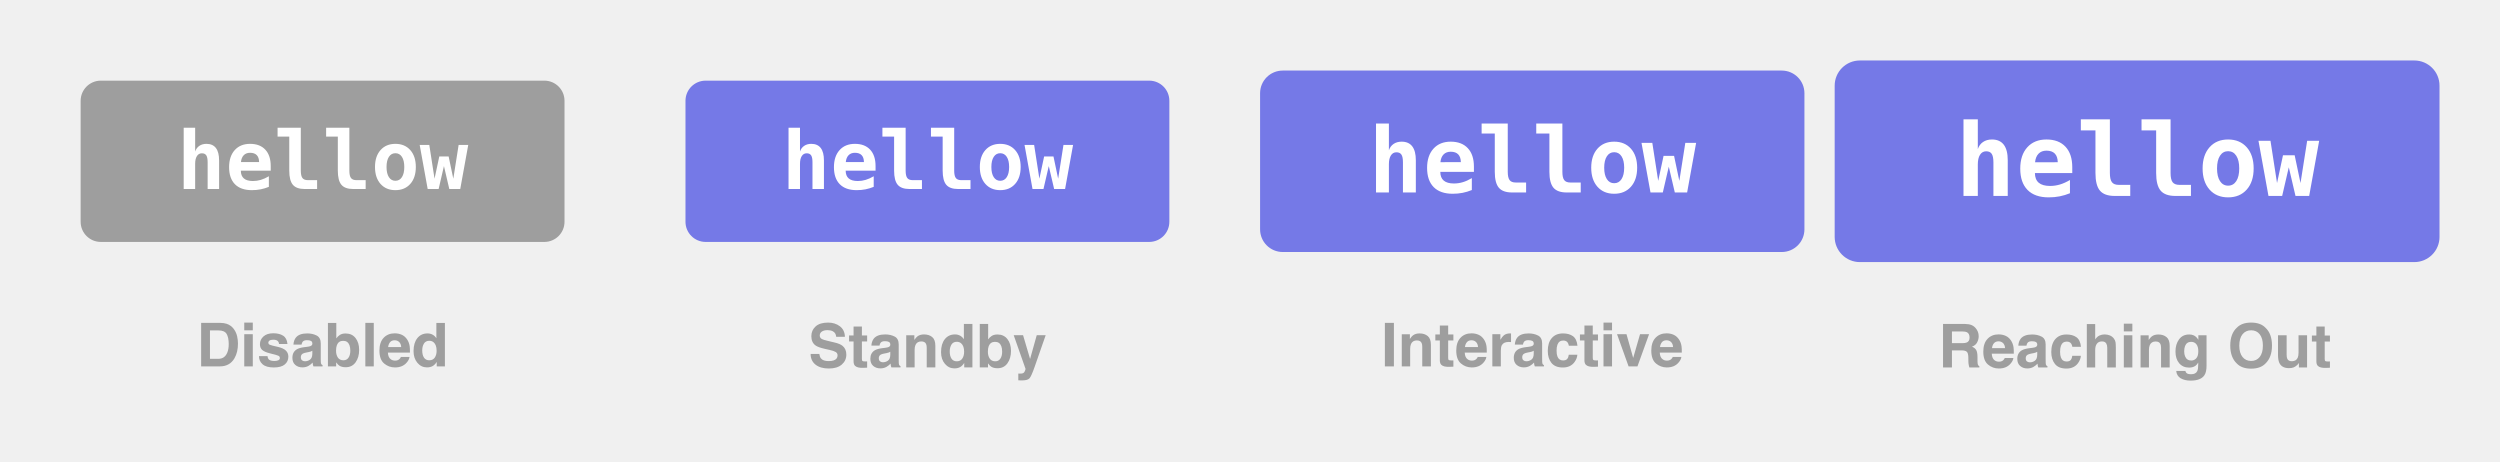
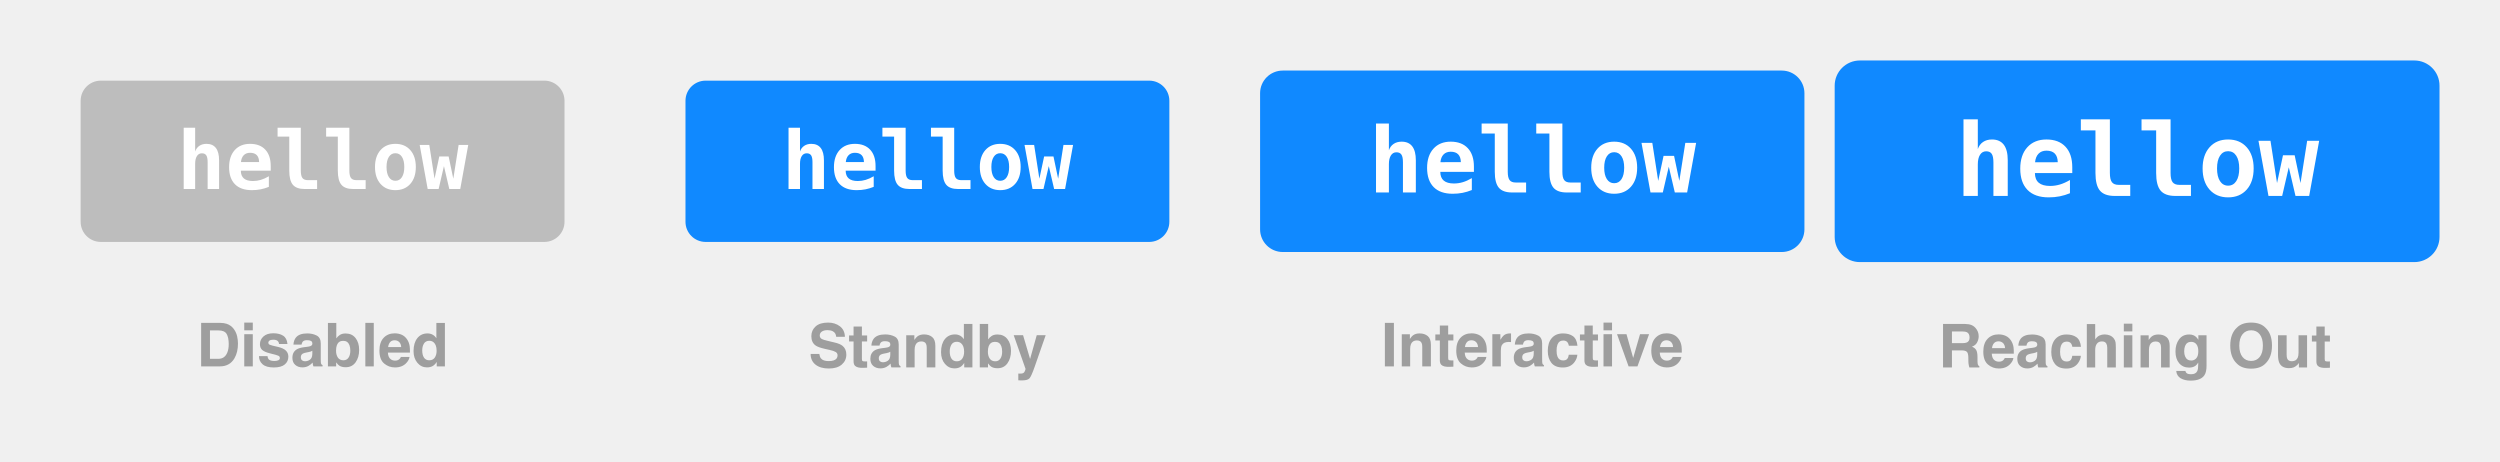
<svg xmlns="http://www.w3.org/2000/svg" width="992px" height="183px" viewBox="0 0 992 183" version="1.1">
  <g id="buttons-example" stroke="none" stroke-width="1" fill="none" fill-rule="evenodd">
    <g id="Group-Copy-2" transform="translate(32, 32)">
-       <rect id="Rectangle" fill="#9E9E9E" x="0" y="0" width="192" height="64" rx="8" />
+       <rect id="Rectangle" fill="#BDBDBD" x="0" y="0" width="192" height="64" rx="8" />
      <path d="M45.438,43 L45.438,32.984 C45.438,31.682 45.672,30.664 46.141,29.93 C46.609,29.195 47.26,28.828 48.094,28.828 C48.906,28.828 49.492,29.099 49.852,29.641 C50.211,30.182 50.391,31.083 50.391,32.344 L50.391,32.344 L50.391,43 L54.938,43 L54.938,31.641 C54.938,29.464 54.516,27.826 53.672,26.727 C52.828,25.628 51.578,25.078 49.922,25.078 C48.818,25.078 47.875,25.344 47.094,25.875 C46.312,26.406 45.76,27.156 45.438,28.125 L45.438,28.125 L45.438,18.688 L40.891,18.688 L40.891,43 L45.438,43 Z M67.938,43.453 C69.167,43.453 70.333,43.344 71.438,43.125 C72.542,42.906 73.625,42.578 74.688,42.141 L74.688,42.141 L74.688,37.938 C73.573,38.594 72.505,39.073 71.484,39.375 C70.464,39.677 69.427,39.828 68.375,39.828 C66.781,39.828 65.583,39.49 64.781,38.812 C63.979,38.135 63.573,37.109 63.562,35.734 L63.562,35.734 L75.422,35.734 L75.422,33.875 C75.422,31.083 74.706,28.919 73.273,27.383 C71.841,25.846 69.828,25.078 67.234,25.078 C64.661,25.078 62.63,25.906 61.141,27.562 C59.651,29.219 58.906,31.474 58.906,34.328 C58.906,37.276 59.68,39.534 61.227,41.102 C62.773,42.669 65.01,43.453 67.938,43.453 Z M63.609,32.312 C63.724,31.135 64.094,30.227 64.719,29.586 C65.344,28.945 66.182,28.625 67.234,28.625 C68.401,28.625 69.284,28.935 69.883,29.555 C70.482,30.174 70.792,31.089 70.812,32.297 L70.812,32.297 L63.609,32.312 Z M93.828,43 L93.828,39.484 L90.172,39.484 C89.151,39.484 88.427,39.198 88,38.625 C87.573,38.052 87.359,37.078 87.359,35.703 L87.359,35.703 L87.359,18.688 L78.141,18.688 L78.141,22.203 L82.781,22.203 L82.781,35.703 C82.781,38.318 83.255,40.188 84.203,41.312 C85.151,42.438 86.714,43 88.891,43 L88.891,43 L93.828,43 Z M113.094,43 L113.094,39.484 L109.438,39.484 C108.417,39.484 107.693,39.198 107.266,38.625 C106.839,38.052 106.625,37.078 106.625,35.703 L106.625,35.703 L106.625,18.688 L97.406,18.688 L97.406,22.203 L102.047,22.203 L102.047,35.703 C102.047,38.318 102.521,40.188 103.469,41.312 C104.417,42.438 105.979,43 108.156,43 L108.156,43 L113.094,43 Z M124.891,43.453 C127.37,43.453 129.341,42.628 130.805,40.977 C132.268,39.326 133,37.089 133,34.266 C133,31.443 132.268,29.206 130.805,27.555 C129.341,25.904 127.37,25.078 124.891,25.078 C122.422,25.078 120.456,25.904 118.992,27.555 C117.529,29.206 116.797,31.443 116.797,34.266 C116.797,37.089 117.529,39.326 118.992,40.977 C120.456,42.628 122.422,43.453 124.891,43.453 Z M124.891,39.734 C123.797,39.734 122.938,39.253 122.312,38.289 C121.688,37.326 121.375,35.984 121.375,34.266 C121.375,32.547 121.688,31.206 122.312,30.242 C122.938,29.279 123.797,28.797 124.891,28.797 C125.995,28.797 126.859,29.279 127.484,30.242 C128.109,31.206 128.422,32.547 128.422,34.266 C128.422,35.984 128.109,37.326 127.484,38.289 C126.859,39.253 125.995,39.734 124.891,39.734 Z M142.047,43 L144.156,33.906 L146.281,43 L150.625,43 L153.797,25.5 L149.984,25.5 L147.875,38.906 L146.016,30.078 L142.312,30.078 L140.422,38.906 L138.344,25.5 L134.531,25.5 L137.703,43 L142.047,43 Z" id="hellow" fill="#FFFFFF" fill-rule="nonzero" />
    </g>
    <g id="Group-Copy-3" transform="translate(272, 32)">
-       <rect id="Rectangle" fill="#7579E7" x="0" y="0" width="192" height="64" rx="8" />
+       <rect id="Rectangle" fill="#1089FF" x="0" y="0" width="192" height="64" rx="8" />
      <path d="M45.438,43 L45.438,32.984 C45.438,31.682 45.672,30.664 46.141,29.93 C46.609,29.195 47.26,28.828 48.094,28.828 C48.906,28.828 49.492,29.099 49.852,29.641 C50.211,30.182 50.391,31.083 50.391,32.344 L50.391,32.344 L50.391,43 L54.938,43 L54.938,31.641 C54.938,29.464 54.516,27.826 53.672,26.727 C52.828,25.628 51.578,25.078 49.922,25.078 C48.818,25.078 47.875,25.344 47.094,25.875 C46.312,26.406 45.76,27.156 45.438,28.125 L45.438,28.125 L45.438,18.688 L40.891,18.688 L40.891,43 L45.438,43 Z M67.938,43.453 C69.167,43.453 70.333,43.344 71.438,43.125 C72.542,42.906 73.625,42.578 74.688,42.141 L74.688,42.141 L74.688,37.938 C73.573,38.594 72.505,39.073 71.484,39.375 C70.464,39.677 69.427,39.828 68.375,39.828 C66.781,39.828 65.583,39.49 64.781,38.812 C63.979,38.135 63.573,37.109 63.562,35.734 L63.562,35.734 L75.422,35.734 L75.422,33.875 C75.422,31.083 74.706,28.919 73.273,27.383 C71.841,25.846 69.828,25.078 67.234,25.078 C64.661,25.078 62.63,25.906 61.141,27.562 C59.651,29.219 58.906,31.474 58.906,34.328 C58.906,37.276 59.68,39.534 61.227,41.102 C62.773,42.669 65.01,43.453 67.938,43.453 Z M63.609,32.312 C63.724,31.135 64.094,30.227 64.719,29.586 C65.344,28.945 66.182,28.625 67.234,28.625 C68.401,28.625 69.284,28.935 69.883,29.555 C70.482,30.174 70.792,31.089 70.812,32.297 L70.812,32.297 L63.609,32.312 Z M93.828,43 L93.828,39.484 L90.172,39.484 C89.151,39.484 88.427,39.198 88,38.625 C87.573,38.052 87.359,37.078 87.359,35.703 L87.359,35.703 L87.359,18.688 L78.141,18.688 L78.141,22.203 L82.781,22.203 L82.781,35.703 C82.781,38.318 83.255,40.188 84.203,41.312 C85.151,42.438 86.714,43 88.891,43 L88.891,43 L93.828,43 Z M113.094,43 L113.094,39.484 L109.438,39.484 C108.417,39.484 107.693,39.198 107.266,38.625 C106.839,38.052 106.625,37.078 106.625,35.703 L106.625,35.703 L106.625,18.688 L97.406,18.688 L97.406,22.203 L102.047,22.203 L102.047,35.703 C102.047,38.318 102.521,40.188 103.469,41.312 C104.417,42.438 105.979,43 108.156,43 L108.156,43 L113.094,43 Z M124.891,43.453 C127.37,43.453 129.341,42.628 130.805,40.977 C132.268,39.326 133,37.089 133,34.266 C133,31.443 132.268,29.206 130.805,27.555 C129.341,25.904 127.37,25.078 124.891,25.078 C122.422,25.078 120.456,25.904 118.992,27.555 C117.529,29.206 116.797,31.443 116.797,34.266 C116.797,37.089 117.529,39.326 118.992,40.977 C120.456,42.628 122.422,43.453 124.891,43.453 Z M124.891,39.734 C123.797,39.734 122.938,39.253 122.312,38.289 C121.688,37.326 121.375,35.984 121.375,34.266 C121.375,32.547 121.688,31.206 122.312,30.242 C122.938,29.279 123.797,28.797 124.891,28.797 C125.995,28.797 126.859,29.279 127.484,30.242 C128.109,31.206 128.422,32.547 128.422,34.266 C128.422,35.984 128.109,37.326 127.484,38.289 C126.859,39.253 125.995,39.734 124.891,39.734 Z M142.047,43 L144.156,33.906 L146.281,43 L150.625,43 L153.797,25.5 L149.984,25.5 L147.875,38.906 L146.016,30.078 L142.312,30.078 L140.422,38.906 L138.344,25.5 L134.531,25.5 L137.703,43 L142.047,43 Z" id="hellow" fill="#FFFFFF" fill-rule="nonzero" />
    </g>
    <g id="Group-Copy-4" transform="translate(500, 28)">
-       <rect id="Rectangle" fill="#7579E7" x="0" y="0" width="216" height="72" rx="9" />
+       <rect id="Rectangle" fill="#1089FF" x="0" y="0" width="216" height="72" rx="9" />
      <path d="M51.117,48.375 L51.117,37.107 C51.117,35.643 51.381,34.497 51.908,33.671 C52.436,32.845 53.168,32.432 54.105,32.432 C55.02,32.432 55.679,32.736 56.083,33.346 C56.487,33.955 56.689,34.969 56.689,36.387 L56.689,36.387 L56.689,48.375 L61.805,48.375 L61.805,35.596 C61.805,33.146 61.33,31.304 60.381,30.067 C59.432,28.831 58.025,28.213 56.162,28.213 C54.92,28.213 53.859,28.512 52.98,29.109 C52.102,29.707 51.48,30.551 51.117,31.641 L51.117,31.641 L51.117,21.023 L46.002,21.023 L46.002,48.375 L51.117,48.375 Z M76.43,48.885 C77.812,48.885 79.125,48.762 80.367,48.516 C81.609,48.27 82.828,47.9 84.023,47.408 L84.023,47.408 L84.023,42.68 C82.77,43.418 81.568,43.957 80.42,44.297 C79.271,44.637 78.105,44.807 76.922,44.807 C75.129,44.807 73.781,44.426 72.879,43.664 C71.977,42.902 71.52,41.748 71.508,40.201 L71.508,40.201 L84.85,40.201 L84.85,38.109 C84.85,34.969 84.044,32.534 82.433,30.806 C80.821,29.077 78.557,28.213 75.639,28.213 C72.744,28.213 70.459,29.145 68.783,31.008 C67.107,32.871 66.27,35.408 66.27,38.619 C66.27,41.936 67.14,44.476 68.88,46.239 C70.62,48.003 73.137,48.885 76.43,48.885 Z M71.561,36.352 C71.689,35.027 72.105,34.005 72.809,33.284 C73.512,32.563 74.455,32.203 75.639,32.203 C76.951,32.203 77.944,32.552 78.618,33.249 C79.292,33.946 79.641,34.975 79.664,36.334 L79.664,36.334 L71.561,36.352 Z M105.557,48.375 L105.557,44.42 L101.443,44.42 C100.295,44.42 99.48,44.098 99,43.453 C98.52,42.809 98.279,41.713 98.279,40.166 L98.279,40.166 L98.279,21.023 L87.908,21.023 L87.908,24.979 L93.129,24.979 L93.129,40.166 C93.129,43.107 93.662,45.211 94.729,46.477 C95.795,47.742 97.553,48.375 100.002,48.375 L100.002,48.375 L105.557,48.375 Z M127.23,48.375 L127.23,44.42 L123.117,44.42 C121.969,44.42 121.154,44.098 120.674,43.453 C120.193,42.809 119.953,41.713 119.953,40.166 L119.953,40.166 L119.953,21.023 L109.582,21.023 L109.582,24.979 L114.803,24.979 L114.803,40.166 C114.803,43.107 115.336,45.211 116.402,46.477 C117.469,47.742 119.227,48.375 121.676,48.375 L121.676,48.375 L127.23,48.375 Z M140.502,48.885 C143.291,48.885 145.509,47.956 147.155,46.099 C148.802,44.241 149.625,41.725 149.625,38.549 C149.625,35.373 148.802,32.856 147.155,30.999 C145.509,29.142 143.291,28.213 140.502,28.213 C137.725,28.213 135.513,29.142 133.866,30.999 C132.22,32.856 131.396,35.373 131.396,38.549 C131.396,41.725 132.22,44.241 133.866,46.099 C135.513,47.956 137.725,48.885 140.502,48.885 Z M140.502,44.701 C139.271,44.701 138.305,44.159 137.602,43.075 C136.898,41.991 136.547,40.482 136.547,38.549 C136.547,36.615 136.898,35.106 137.602,34.022 C138.305,32.938 139.271,32.396 140.502,32.396 C141.744,32.396 142.717,32.938 143.42,34.022 C144.123,35.106 144.475,36.615 144.475,38.549 C144.475,40.482 144.123,41.991 143.42,43.075 C142.717,44.159 141.744,44.701 140.502,44.701 Z M159.803,48.375 L162.176,38.145 L164.566,48.375 L169.453,48.375 L173.021,28.688 L168.732,28.688 L166.359,43.77 L164.268,33.838 L160.102,33.838 L157.975,43.77 L155.637,28.688 L151.348,28.688 L154.916,48.375 L159.803,48.375 Z" id="hellow" fill="#FFFFFF" fill-rule="nonzero" />
    </g>
    <g id="Group-Copy-5" transform="translate(728, 24)">
-       <rect id="Rectangle" fill="#7579E7" x="0" y="0" width="240" height="80" rx="10" />
+       <rect id="Rectangle" fill="#1089FF" x="0" y="0" width="240" height="80" rx="10" />
      <path d="M56.797,53.75 L56.797,41.23 C56.797,39.603 57.09,38.33 57.676,37.412 C58.262,36.494 59.076,36.035 60.117,36.035 C61.133,36.035 61.865,36.374 62.314,37.051 C62.764,37.728 62.988,38.854 62.988,40.43 L62.988,40.43 L62.988,53.75 L68.672,53.75 L68.672,39.551 C68.672,36.829 68.145,34.782 67.09,33.408 C66.035,32.035 64.473,31.348 62.402,31.348 C61.022,31.348 59.844,31.68 58.867,32.344 C57.891,33.008 57.201,33.945 56.797,35.156 L56.797,35.156 L56.797,23.359 L51.113,23.359 L51.113,53.75 L56.797,53.75 Z M84.922,54.316 C86.458,54.316 87.917,54.18 89.297,53.906 C90.677,53.633 92.031,53.223 93.359,52.676 L93.359,52.676 L93.359,47.422 C91.966,48.242 90.632,48.841 89.355,49.219 C88.079,49.596 86.784,49.785 85.469,49.785 C83.477,49.785 81.979,49.362 80.977,48.516 C79.974,47.669 79.466,46.387 79.453,44.668 L79.453,44.668 L94.277,44.668 L94.277,42.344 C94.277,38.854 93.382,36.149 91.592,34.229 C89.801,32.308 87.285,31.348 84.043,31.348 C80.827,31.348 78.288,32.383 76.426,34.453 C74.564,36.523 73.633,39.342 73.633,42.91 C73.633,46.595 74.6,49.417 76.533,51.377 C78.467,53.337 81.263,54.316 84.922,54.316 Z M79.512,40.391 C79.655,38.919 80.117,37.783 80.898,36.982 C81.68,36.182 82.728,35.781 84.043,35.781 C85.501,35.781 86.605,36.169 87.354,36.943 C88.102,37.718 88.49,38.861 88.516,40.371 L88.516,40.371 L79.512,40.391 Z M117.285,53.75 L117.285,49.355 L112.715,49.355 C111.439,49.355 110.534,48.997 110,48.281 C109.466,47.565 109.199,46.348 109.199,44.629 L109.199,44.629 L109.199,23.359 L97.676,23.359 L97.676,27.754 L103.477,27.754 L103.477,44.629 C103.477,47.897 104.069,50.234 105.254,51.641 C106.439,53.047 108.392,53.75 111.113,53.75 L111.113,53.75 L117.285,53.75 Z M141.367,53.75 L141.367,49.355 L136.797,49.355 C135.521,49.355 134.616,48.997 134.082,48.281 C133.548,47.565 133.281,46.348 133.281,44.629 L133.281,44.629 L133.281,23.359 L121.758,23.359 L121.758,27.754 L127.559,27.754 L127.559,44.629 C127.559,47.897 128.151,50.234 129.336,51.641 C130.521,53.047 132.474,53.75 135.195,53.75 L135.195,53.75 L141.367,53.75 Z M156.113,54.316 C159.212,54.316 161.676,53.285 163.506,51.221 C165.335,49.157 166.25,46.361 166.25,42.832 C166.25,39.303 165.335,36.507 163.506,34.443 C161.676,32.38 159.212,31.348 156.113,31.348 C153.027,31.348 150.57,32.38 148.74,34.443 C146.911,36.507 145.996,39.303 145.996,42.832 C145.996,46.361 146.911,49.157 148.74,51.221 C150.57,53.285 153.027,54.316 156.113,54.316 Z M156.113,49.668 C154.746,49.668 153.672,49.066 152.891,47.861 C152.109,46.657 151.719,44.98 151.719,42.832 C151.719,40.684 152.109,39.007 152.891,37.803 C153.672,36.598 154.746,35.996 156.113,35.996 C157.493,35.996 158.574,36.598 159.355,37.803 C160.137,39.007 160.527,40.684 160.527,42.832 C160.527,44.98 160.137,46.657 159.355,47.861 C158.574,49.066 157.493,49.668 156.113,49.668 Z M177.559,53.75 L180.195,42.383 L182.852,53.75 L188.281,53.75 L192.246,31.875 L187.48,31.875 L184.844,48.633 L182.52,37.598 L177.891,37.598 L175.527,48.633 L172.93,31.875 L168.164,31.875 L172.129,53.75 L177.559,53.75 Z" id="hellow" fill="#FFFFFF" fill-rule="nonzero" />
    </g>
    <path d="M87.254,145.379 C89.863,145.379 91.793,144.305 93.043,142.156 C93.965,140.562 94.426,138.617 94.426,136.32 C94.426,135.414 94.316,134.461 94.098,133.461 C93.879,132.461 93.469,131.531 92.867,130.672 C92.117,129.609 91.137,128.879 89.926,128.48 C89.215,128.246 88.324,128.121 87.254,128.105 L87.254,128.105 L79.812,128.105 L79.812,145.379 L87.254,145.379 Z M86.645,142.379 L83.316,142.379 L83.316,131.105 L86.645,131.105 C88.285,131.105 89.381,131.576 89.932,132.518 C90.482,133.459 90.758,134.809 90.758,136.566 C90.758,137.84 90.574,138.938 90.207,139.859 C89.535,141.539 88.348,142.379 86.645,142.379 L86.645,142.379 Z M100.309,131.082 L100.309,128 L96.922,128 L96.922,131.082 L100.309,131.082 Z M100.309,145.379 L100.309,132.605 L96.922,132.605 L96.922,145.379 L100.309,145.379 Z M108.641,145.812 C110.609,145.812 112.064,145.412 113.006,144.611 C113.947,143.811 114.418,142.777 114.418,141.512 C114.418,140.551 114.09,139.75 113.434,139.109 C112.77,138.477 111.773,138.004 110.445,137.691 C108.453,137.254 107.293,136.945 106.965,136.766 C106.637,136.594 106.473,136.316 106.473,135.934 C106.473,135.629 106.627,135.363 106.936,135.137 C107.244,134.91 107.762,134.797 108.488,134.797 C109.371,134.797 109.996,135.023 110.363,135.477 C110.559,135.727 110.68,136.066 110.727,136.496 L110.727,136.496 L114.066,136.496 C113.918,134.934 113.342,133.834 112.338,133.197 C111.334,132.561 110.035,132.242 108.441,132.242 C106.762,132.242 105.459,132.666 104.533,133.514 C103.607,134.361 103.145,135.375 103.145,136.555 C103.145,137.555 103.441,138.32 104.035,138.852 C104.629,139.391 105.648,139.84 107.094,140.199 C109.102,140.676 110.262,141.012 110.574,141.207 C110.887,141.402 111.043,141.688 111.043,142.062 C111.043,142.453 110.85,142.746 110.463,142.941 C110.076,143.137 109.555,143.234 108.898,143.234 C107.781,143.234 107.016,143.012 106.602,142.566 C106.367,142.316 106.215,141.895 106.145,141.301 L106.145,141.301 L102.758,141.301 C102.758,142.613 103.236,143.693 104.193,144.541 C105.15,145.389 106.633,145.812 108.641,145.812 Z M120.02,145.777 C120.926,145.777 121.738,145.57 122.457,145.156 C123.059,144.805 123.59,144.379 124.051,143.879 C124.074,144.168 124.105,144.426 124.145,144.652 C124.184,144.879 124.254,145.121 124.355,145.379 L124.355,145.379 L127.988,145.379 L127.988,144.887 C127.77,144.785 127.605,144.656 127.496,144.5 C127.387,144.344 127.32,144.047 127.297,143.609 C127.281,143.031 127.273,142.539 127.273,142.133 L127.273,142.133 L127.273,136.273 C127.273,134.734 126.73,133.688 125.645,133.133 C124.559,132.578 123.316,132.301 121.918,132.301 C119.77,132.301 118.254,132.863 117.371,133.988 C116.816,134.707 116.504,135.625 116.434,136.742 L116.434,136.742 L119.656,136.742 C119.734,136.25 119.891,135.859 120.125,135.57 C120.453,135.18 121.012,134.984 121.801,134.984 C122.504,134.984 123.037,135.084 123.4,135.283 C123.764,135.482 123.945,135.844 123.945,136.367 C123.945,136.797 123.707,137.113 123.23,137.316 C122.965,137.434 122.523,137.531 121.906,137.609 L121.906,137.609 L120.77,137.75 C119.48,137.914 118.504,138.188 117.84,138.57 C116.629,139.273 116.023,140.41 116.023,141.98 C116.023,143.191 116.4,144.127 117.154,144.787 C117.908,145.447 118.863,145.777 120.02,145.777 Z M121.004,143.352 C120.551,143.352 120.166,143.225 119.85,142.971 C119.533,142.717 119.375,142.305 119.375,141.734 C119.375,141.094 119.633,140.621 120.148,140.316 C120.453,140.137 120.957,139.984 121.66,139.859 L121.66,139.859 L122.41,139.719 C122.785,139.648 123.08,139.572 123.295,139.49 C123.51,139.408 123.723,139.301 123.934,139.168 L123.934,139.168 L123.934,140.41 C123.91,141.527 123.596,142.297 122.99,142.719 C122.385,143.141 121.723,143.352 121.004,143.352 Z M137.176,145.719 C138.855,145.719 140.164,145.066 141.102,143.762 C142.039,142.457 142.508,140.812 142.508,138.828 C142.508,136.914 142.033,135.352 141.084,134.141 C140.135,132.93 138.82,132.324 137.141,132.324 C136.211,132.324 135.445,132.52 134.844,132.91 C134.336,133.223 133.871,133.676 133.449,134.27 L133.449,134.27 L133.449,128.129 L130.121,128.129 L130.121,145.379 L133.391,145.379 L133.391,143.773 C133.836,144.398 134.25,144.836 134.633,145.086 C135.273,145.508 136.121,145.719 137.176,145.719 Z M136.285,142.965 C135.293,142.965 134.555,142.605 134.07,141.887 C133.586,141.168 133.344,140.262 133.344,139.168 C133.344,138.238 133.461,137.48 133.695,136.895 C134.148,135.793 134.98,135.242 136.191,135.242 C137.387,135.242 138.207,135.805 138.652,136.93 C138.887,137.523 139.004,138.273 139.004,139.18 C139.004,140.312 138.766,141.227 138.289,141.922 C137.812,142.617 137.145,142.965 136.285,142.965 Z M148.309,145.379 L148.309,128.105 L144.969,128.105 L144.969,145.379 L148.309,145.379 Z M156.723,145.801 C158.691,145.801 160.223,145.18 161.316,143.938 C162.02,143.156 162.414,142.387 162.5,141.629 L162.5,141.629 L159.09,141.629 C158.91,142.004 158.703,142.297 158.469,142.508 C158.039,142.898 157.48,143.094 156.793,143.094 C156.145,143.094 155.59,142.934 155.129,142.613 C154.371,142.098 153.969,141.199 153.922,139.918 L153.922,139.918 L162.664,139.918 C162.68,138.816 162.645,137.973 162.559,137.387 C162.41,136.387 162.086,135.508 161.586,134.75 C161.031,133.891 160.328,133.262 159.477,132.863 C158.625,132.465 157.668,132.266 156.605,132.266 C154.816,132.266 153.361,132.855 152.24,134.035 C151.119,135.215 150.559,136.91 150.559,139.121 C150.559,141.48 151.18,143.184 152.422,144.23 C153.664,145.277 155.098,145.801 156.723,145.801 Z M159.195,137.715 L154.004,137.715 C154.113,136.887 154.381,136.23 154.807,135.746 C155.232,135.262 155.832,135.02 156.605,135.02 C157.316,135.02 157.912,135.248 158.393,135.705 C158.873,136.162 159.141,136.832 159.195,137.715 L159.195,137.715 Z M169.391,145.777 C170.297,145.777 171.055,145.605 171.664,145.262 C172.273,144.918 172.816,144.367 173.293,143.609 L173.293,143.609 L173.293,145.379 L176.539,145.379 L176.539,128.129 L173.152,128.129 L173.152,134.223 C172.777,133.621 172.289,133.15 171.688,132.811 C171.086,132.471 170.398,132.301 169.625,132.301 C167.945,132.301 166.604,132.926 165.6,134.176 C164.596,135.426 164.094,137.141 164.094,139.32 C164.094,141.211 164.604,142.76 165.623,143.967 C166.643,145.174 167.898,145.777 169.391,145.777 Z M170.352,142.965 C169.406,142.965 168.701,142.611 168.236,141.904 C167.771,141.197 167.539,140.254 167.539,139.074 C167.539,137.98 167.768,137.064 168.225,136.326 C168.682,135.588 169.398,135.219 170.375,135.219 C171.016,135.219 171.578,135.422 172.062,135.828 C172.852,136.5 173.246,137.617 173.246,139.18 C173.246,140.297 173,141.207 172.508,141.91 C172.016,142.613 171.297,142.965 170.352,142.965 Z" id="Disabled" fill="#9E9E9E" fill-rule="nonzero" />
    <path d="M328.9,146.223 C331.104,146.223 332.809,145.701 334.016,144.658 C335.223,143.615 335.826,142.305 335.826,140.727 C335.826,139.188 335.311,138.012 334.279,137.199 C333.615,136.676 332.631,136.258 331.326,135.945 L331.326,135.945 L328.35,135.23 C327.201,134.957 326.451,134.719 326.1,134.516 C325.553,134.211 325.279,133.75 325.279,133.133 C325.279,132.461 325.557,131.938 326.111,131.562 C326.666,131.188 327.408,131 328.338,131 C329.174,131 329.873,131.145 330.436,131.434 C331.279,131.871 331.732,132.609 331.795,133.648 L331.795,133.648 L335.264,133.648 C335.201,131.812 334.527,130.412 333.242,129.447 C331.957,128.482 330.404,128 328.584,128 C326.404,128 324.752,128.512 323.627,129.535 C322.502,130.559 321.939,131.844 321.939,133.391 C321.939,135.086 322.521,136.332 323.686,137.129 C324.373,137.605 325.615,138.047 327.412,138.453 L327.412,138.453 L329.24,138.863 C330.311,139.098 331.096,139.367 331.596,139.672 C332.096,139.984 332.346,140.426 332.346,140.996 C332.346,141.973 331.842,142.641 330.834,143 C330.303,143.188 329.611,143.281 328.76,143.281 C327.338,143.281 326.334,142.926 325.748,142.215 C325.428,141.824 325.213,141.234 325.104,140.445 L325.104,140.445 L321.658,140.445 C321.658,142.242 322.303,143.654 323.592,144.682 C324.881,145.709 326.65,146.223 328.9,146.223 Z M342.204,145.96 L342.494,145.953 L344.076,145.895 L344.076,143.398 C343.967,143.406 343.855,143.412 343.742,143.416 C343.629,143.42 343.521,143.422 343.42,143.422 C342.74,143.422 342.334,143.357 342.201,143.229 C342.068,143.1 342.002,142.773 342.002,142.25 L342.002,142.25 L342.002,135.5 L344.076,135.5 L344.076,133.121 L342.002,133.121 L342.002,129.559 L338.697,129.559 L338.697,133.121 L336.916,133.121 L336.916,135.5 L338.697,135.5 L338.697,143.363 C338.697,144.16 338.885,144.75 339.26,145.133 C339.838,145.734 340.916,146.008 342.494,145.953 L342.204,145.96 Z M349.35,146.176 C350.256,146.176 351.068,145.969 351.787,145.555 C352.389,145.203 352.92,144.777 353.381,144.277 C353.404,144.566 353.436,144.824 353.475,145.051 C353.514,145.277 353.584,145.52 353.686,145.777 L353.686,145.777 L357.318,145.777 L357.318,145.285 C357.1,145.184 356.936,145.055 356.826,144.898 C356.717,144.742 356.65,144.445 356.627,144.008 C356.611,143.43 356.604,142.938 356.604,142.531 L356.604,142.531 L356.604,136.672 C356.604,135.133 356.061,134.086 354.975,133.531 C353.889,132.977 352.646,132.699 351.248,132.699 C349.1,132.699 347.584,133.262 346.701,134.387 C346.146,135.105 345.834,136.023 345.764,137.141 L345.764,137.141 L348.986,137.141 C349.064,136.648 349.221,136.258 349.455,135.969 C349.783,135.578 350.342,135.383 351.131,135.383 C351.834,135.383 352.367,135.482 352.73,135.682 C353.094,135.881 353.275,136.242 353.275,136.766 C353.275,137.195 353.037,137.512 352.561,137.715 C352.295,137.832 351.854,137.93 351.236,138.008 L351.236,138.008 L350.1,138.148 C348.811,138.312 347.834,138.586 347.17,138.969 C345.959,139.672 345.354,140.809 345.354,142.379 C345.354,143.59 345.73,144.525 346.484,145.186 C347.238,145.846 348.193,146.176 349.35,146.176 Z M350.334,143.75 C349.881,143.75 349.496,143.623 349.18,143.369 C348.863,143.115 348.705,142.703 348.705,142.133 C348.705,141.492 348.963,141.02 349.479,140.715 C349.783,140.535 350.287,140.383 350.99,140.258 L350.99,140.258 L351.74,140.117 C352.115,140.047 352.41,139.971 352.625,139.889 C352.84,139.807 353.053,139.699 353.264,139.566 L353.264,139.566 L353.264,140.809 C353.24,141.926 352.926,142.695 352.32,143.117 C351.715,143.539 351.053,143.75 350.334,143.75 Z M362.92,145.777 L362.92,138.863 C362.92,138.074 363.029,137.426 363.248,136.918 C363.67,135.957 364.447,135.477 365.58,135.477 C366.502,135.477 367.127,135.805 367.455,136.461 C367.635,136.82 367.725,137.336 367.725,138.008 L367.725,138.008 L367.725,145.777 L371.146,145.777 L371.146,137.176 C371.146,135.574 370.727,134.428 369.887,133.736 C369.047,133.045 367.967,132.699 366.646,132.699 C365.592,132.699 364.721,132.957 364.033,133.473 C363.65,133.762 363.244,134.234 362.814,134.891 L362.814,134.891 L362.814,133.027 L359.592,133.027 L359.592,145.777 L362.92,145.777 Z M378.705,146.176 C379.611,146.176 380.369,146.004 380.979,145.66 C381.588,145.316 382.131,144.766 382.607,144.008 L382.607,144.008 L382.607,145.777 L385.854,145.777 L385.854,128.527 L382.467,128.527 L382.467,134.621 C382.092,134.02 381.604,133.549 381.002,133.209 C380.4,132.869 379.713,132.699 378.939,132.699 C377.26,132.699 375.918,133.324 374.914,134.574 C373.91,135.824 373.408,137.539 373.408,139.719 C373.408,141.609 373.918,143.158 374.938,144.365 C375.957,145.572 377.213,146.176 378.705,146.176 Z M379.666,143.363 C378.721,143.363 378.016,143.01 377.551,142.303 C377.086,141.596 376.854,140.652 376.854,139.473 C376.854,138.379 377.082,137.463 377.539,136.725 C377.996,135.986 378.713,135.617 379.689,135.617 C380.33,135.617 380.893,135.82 381.377,136.227 C382.166,136.898 382.561,138.016 382.561,139.578 C382.561,140.695 382.314,141.605 381.822,142.309 C381.33,143.012 380.611,143.363 379.666,143.363 Z M395.826,146.117 C397.506,146.117 398.814,145.465 399.752,144.16 C400.689,142.855 401.158,141.211 401.158,139.227 C401.158,137.312 400.684,135.75 399.734,134.539 C398.785,133.328 397.471,132.723 395.791,132.723 C394.861,132.723 394.096,132.918 393.494,133.309 C392.986,133.621 392.521,134.074 392.1,134.668 L392.1,134.668 L392.1,128.527 L388.771,128.527 L388.771,145.777 L392.041,145.777 L392.041,144.172 C392.486,144.797 392.9,145.234 393.283,145.484 C393.924,145.906 394.771,146.117 395.826,146.117 Z M394.936,143.363 C393.943,143.363 393.205,143.004 392.721,142.285 C392.236,141.566 391.994,140.66 391.994,139.566 C391.994,138.637 392.111,137.879 392.346,137.293 C392.799,136.191 393.631,135.641 394.842,135.641 C396.037,135.641 396.857,136.203 397.303,137.328 C397.537,137.922 397.654,138.672 397.654,139.578 C397.654,140.711 397.416,141.625 396.939,142.32 C396.463,143.016 395.795,143.363 394.936,143.363 Z M405.588,150.945 C407.064,150.945 408.049,150.654 408.541,150.072 C409.033,149.49 409.701,147.988 410.545,145.566 L410.545,145.566 L414.928,133.004 L411.377,133.004 L408.74,142.426 L405.951,133.004 L402.236,133.004 L406.924,146.34 C406.955,146.434 406.887,146.691 406.719,147.113 C406.551,147.535 406.369,147.812 406.174,147.945 C405.971,148.086 405.721,148.176 405.424,148.215 C405.127,148.254 404.814,148.266 404.486,148.25 L404.486,148.25 L404.064,148.227 L404.064,150.898 C404.424,150.922 404.693,150.936 404.873,150.939 C404.981,150.942 405.11,150.943 405.26,150.944 L405.588,150.945 Z" id="Standby" fill="#9E9E9E" fill-rule="nonzero" />
    <path d="M553.104,145.379 L553.104,128.105 L549.518,128.105 L549.518,145.379 L553.104,145.379 Z M559.549,145.379 L559.549,138.465 C559.549,137.676 559.658,137.027 559.877,136.52 C560.299,135.559 561.076,135.078 562.209,135.078 C563.131,135.078 563.756,135.406 564.084,136.062 C564.264,136.422 564.354,136.938 564.354,137.609 L564.354,137.609 L564.354,145.379 L567.775,145.379 L567.775,136.777 C567.775,135.176 567.355,134.029 566.516,133.338 C565.676,132.646 564.596,132.301 563.275,132.301 C562.221,132.301 561.35,132.559 560.662,133.074 C560.279,133.363 559.873,133.836 559.443,134.492 L559.443,134.492 L559.443,132.629 L556.221,132.629 L556.221,145.379 L559.549,145.379 Z M574.833,145.561 L575.123,145.555 L576.705,145.496 L576.705,143 C576.596,143.008 576.484,143.014 576.371,143.018 C576.258,143.021 576.15,143.023 576.049,143.023 C575.369,143.023 574.963,142.959 574.83,142.83 C574.697,142.701 574.631,142.375 574.631,141.852 L574.631,141.852 L574.631,135.102 L576.705,135.102 L576.705,132.723 L574.631,132.723 L574.631,129.16 L571.326,129.16 L571.326,132.723 L569.545,132.723 L569.545,135.102 L571.326,135.102 L571.326,142.965 C571.326,143.762 571.514,144.352 571.889,144.734 C572.467,145.336 573.545,145.609 575.123,145.555 L574.833,145.561 Z M584.006,145.801 C585.975,145.801 587.506,145.18 588.6,143.938 C589.303,143.156 589.697,142.387 589.783,141.629 L589.783,141.629 L586.373,141.629 C586.193,142.004 585.986,142.297 585.752,142.508 C585.322,142.898 584.764,143.094 584.076,143.094 C583.428,143.094 582.873,142.934 582.412,142.613 C581.654,142.098 581.252,141.199 581.205,139.918 L581.205,139.918 L589.947,139.918 C589.963,138.816 589.928,137.973 589.842,137.387 C589.693,136.387 589.369,135.508 588.869,134.75 C588.314,133.891 587.611,133.262 586.76,132.863 C585.908,132.465 584.951,132.266 583.889,132.266 C582.1,132.266 580.645,132.855 579.523,134.035 C578.402,135.215 577.842,136.91 577.842,139.121 C577.842,141.48 578.463,143.184 579.705,144.23 C580.947,145.277 582.381,145.801 584.006,145.801 Z M586.479,137.715 L581.287,137.715 C581.396,136.887 581.664,136.23 582.09,135.746 C582.516,135.262 583.115,135.02 583.889,135.02 C584.6,135.02 585.195,135.248 585.676,135.705 C586.156,136.162 586.424,136.832 586.479,137.715 L586.479,137.715 Z M595.525,145.379 L595.525,139.273 C595.525,138.25 595.654,137.492 595.912,137 C596.373,136.125 597.275,135.688 598.619,135.688 C598.721,135.688 598.854,135.691 599.018,135.699 C599.182,135.707 599.369,135.723 599.58,135.746 L599.58,135.746 L599.58,132.324 C599.432,132.316 599.336,132.311 599.293,132.307 C599.25,132.303 599.197,132.301 599.135,132.301 C598.135,132.301 597.322,132.562 596.697,133.086 C596.314,133.398 595.865,133.98 595.35,134.832 L595.35,134.832 L595.35,132.605 L592.162,132.605 L592.162,145.379 L595.525,145.379 Z M604.666,145.777 C605.572,145.777 606.385,145.57 607.104,145.156 C607.705,144.805 608.236,144.379 608.697,143.879 C608.721,144.168 608.752,144.426 608.791,144.652 C608.83,144.879 608.9,145.121 609.002,145.379 L609.002,145.379 L612.635,145.379 L612.635,144.887 C612.416,144.785 612.252,144.656 612.143,144.5 C612.033,144.344 611.967,144.047 611.943,143.609 C611.928,143.031 611.92,142.539 611.92,142.133 L611.92,142.133 L611.92,136.273 C611.92,134.734 611.377,133.688 610.291,133.133 C609.205,132.578 607.963,132.301 606.564,132.301 C604.416,132.301 602.9,132.863 602.018,133.988 C601.463,134.707 601.15,135.625 601.08,136.742 L601.08,136.742 L604.303,136.742 C604.381,136.25 604.537,135.859 604.771,135.57 C605.1,135.18 605.658,134.984 606.447,134.984 C607.15,134.984 607.684,135.084 608.047,135.283 C608.41,135.482 608.592,135.844 608.592,136.367 C608.592,136.797 608.354,137.113 607.877,137.316 C607.611,137.434 607.17,137.531 606.553,137.609 L606.553,137.609 L605.416,137.75 C604.127,137.914 603.15,138.188 602.486,138.57 C601.275,139.273 600.67,140.41 600.67,141.98 C600.67,143.191 601.047,144.127 601.801,144.787 C602.555,145.447 603.51,145.777 604.666,145.777 Z M605.65,143.352 C605.197,143.352 604.812,143.225 604.496,142.971 C604.18,142.717 604.021,142.305 604.021,141.734 C604.021,141.094 604.279,140.621 604.795,140.316 C605.1,140.137 605.604,139.984 606.307,139.859 L606.307,139.859 L607.057,139.719 C607.432,139.648 607.727,139.572 607.941,139.49 C608.156,139.408 608.369,139.301 608.58,139.168 L608.58,139.168 L608.58,140.41 C608.557,141.527 608.242,142.297 607.637,142.719 C607.031,143.141 606.369,143.352 605.65,143.352 Z M620.146,145.824 C622.201,145.824 623.752,145.094 624.799,143.633 C625.455,142.727 625.822,141.766 625.9,140.75 L625.9,140.75 L622.49,140.75 C622.42,141.422 622.221,141.969 621.893,142.391 C621.564,142.812 621.01,143.023 620.229,143.023 C619.127,143.023 618.377,142.492 617.979,141.43 C617.76,140.859 617.65,140.105 617.65,139.168 C617.65,138.184 617.76,137.395 617.979,136.801 C618.393,135.684 619.162,135.125 620.287,135.125 C621.076,135.125 621.658,135.383 622.033,135.898 C622.291,136.281 622.451,136.711 622.514,137.188 L622.514,137.188 L625.936,137.188 C625.748,135.367 625.145,134.098 624.125,133.379 C623.105,132.66 621.795,132.301 620.193,132.301 C618.311,132.301 616.834,132.91 615.764,134.129 C614.693,135.348 614.158,137.055 614.158,139.25 C614.158,141.195 614.643,142.777 615.611,143.996 C616.58,145.215 618.092,145.824 620.146,145.824 Z M632.208,145.561 L632.498,145.555 L634.08,145.496 L634.08,143 C633.971,143.008 633.859,143.014 633.746,143.018 C633.633,143.021 633.525,143.023 633.424,143.023 C632.744,143.023 632.338,142.959 632.205,142.83 C632.072,142.701 632.006,142.375 632.006,141.852 L632.006,141.852 L632.006,135.102 L634.08,135.102 L634.08,132.723 L632.006,132.723 L632.006,129.16 L628.701,129.16 L628.701,132.723 L626.92,132.723 L626.92,135.102 L628.701,135.102 L628.701,142.965 C628.701,143.762 628.889,144.352 629.264,144.734 C629.842,145.336 630.92,145.609 632.498,145.555 L632.208,145.561 Z M639.658,131.082 L639.658,128 L636.271,128 L636.271,131.082 L639.658,131.082 Z M639.658,145.379 L639.658,132.605 L636.271,132.605 L636.271,145.379 L639.658,145.379 Z M649.748,145.379 L654.354,132.605 L650.768,132.605 L648.049,142.027 L645.389,132.605 L641.639,132.605 L646.221,145.379 L649.748,145.379 Z M661.396,145.801 C663.365,145.801 664.896,145.18 665.99,143.938 C666.693,143.156 667.088,142.387 667.174,141.629 L667.174,141.629 L663.764,141.629 C663.584,142.004 663.377,142.297 663.143,142.508 C662.713,142.898 662.154,143.094 661.467,143.094 C660.818,143.094 660.264,142.934 659.803,142.613 C659.045,142.098 658.643,141.199 658.596,139.918 L658.596,139.918 L667.338,139.918 C667.354,138.816 667.318,137.973 667.232,137.387 C667.084,136.387 666.76,135.508 666.26,134.75 C665.705,133.891 665.002,133.262 664.15,132.863 C663.299,132.465 662.342,132.266 661.279,132.266 C659.49,132.266 658.035,132.855 656.914,134.035 C655.793,135.215 655.232,136.91 655.232,139.121 C655.232,141.48 655.854,143.184 657.096,144.23 C658.338,145.277 659.771,145.801 661.396,145.801 Z M663.869,137.715 L658.678,137.715 C658.787,136.887 659.055,136.23 659.48,135.746 C659.906,135.262 660.506,135.02 661.279,135.02 C661.99,135.02 662.586,135.248 663.066,135.705 C663.547,136.162 663.814,136.832 663.869,137.715 L663.869,137.715 Z" id="Interactive" fill="#9E9E9E" fill-rule="nonzero" />
    <path d="M774.527,145.801 L774.527,139.027 L778.254,139.027 C779.316,139.027 780.041,139.211 780.428,139.578 C780.814,139.945 781.016,140.68 781.031,141.781 L781.031,141.781 L781.055,143.387 C781.062,143.895 781.113,144.391 781.207,144.875 C781.254,145.109 781.332,145.418 781.441,145.801 L781.441,145.801 L785.414,145.801 L785.414,145.367 C785.07,145.156 784.852,144.828 784.758,144.383 C784.695,144.102 784.664,143.566 784.664,142.777 L784.664,142.777 L784.664,141.617 C784.664,140.406 784.498,139.506 784.166,138.916 C783.834,138.326 783.27,137.871 782.473,137.551 C783.426,137.223 784.109,136.662 784.523,135.869 C784.938,135.076 785.145,134.27 785.145,133.449 C785.145,132.77 785.035,132.164 784.816,131.633 C784.598,131.102 784.301,130.617 783.926,130.18 C783.473,129.648 782.92,129.246 782.268,128.973 C781.615,128.699 780.684,128.551 779.473,128.527 L779.473,128.527 L771,128.527 L771,145.801 L774.527,145.801 Z M778.617,136.168 L774.527,136.168 L774.527,131.527 L778.723,131.527 C779.504,131.527 780.09,131.629 780.48,131.832 C781.176,132.191 781.523,132.895 781.523,133.941 C781.523,134.91 781.164,135.559 780.445,135.887 C780.039,136.074 779.43,136.168 778.617,136.168 L778.617,136.168 Z M793.137,146.223 C795.105,146.223 796.637,145.602 797.73,144.359 C798.434,143.578 798.828,142.809 798.914,142.051 L798.914,142.051 L795.504,142.051 C795.324,142.426 795.117,142.719 794.883,142.93 C794.453,143.32 793.895,143.516 793.207,143.516 C792.559,143.516 792.004,143.355 791.543,143.035 C790.785,142.52 790.383,141.621 790.336,140.34 L790.336,140.34 L799.078,140.34 C799.094,139.238 799.059,138.395 798.973,137.809 C798.824,136.809 798.5,135.93 798,135.172 C797.445,134.312 796.742,133.684 795.891,133.285 C795.039,132.887 794.082,132.688 793.02,132.688 C791.23,132.688 789.775,133.277 788.654,134.457 C787.533,135.637 786.973,137.332 786.973,139.543 C786.973,141.902 787.594,143.605 788.836,144.652 C790.078,145.699 791.512,146.223 793.137,146.223 Z M795.609,138.137 L790.418,138.137 C790.527,137.309 790.795,136.652 791.221,136.168 C791.646,135.684 792.246,135.441 793.02,135.441 C793.73,135.441 794.326,135.67 794.807,136.127 C795.287,136.584 795.555,137.254 795.609,138.137 L795.609,138.137 Z M804.457,146.199 C805.363,146.199 806.176,145.992 806.895,145.578 C807.496,145.227 808.027,144.801 808.488,144.301 C808.512,144.59 808.543,144.848 808.582,145.074 C808.621,145.301 808.691,145.543 808.793,145.801 L808.793,145.801 L812.426,145.801 L812.426,145.309 C812.207,145.207 812.043,145.078 811.934,144.922 C811.824,144.766 811.758,144.469 811.734,144.031 C811.719,143.453 811.711,142.961 811.711,142.555 L811.711,142.555 L811.711,136.695 C811.711,135.156 811.168,134.109 810.082,133.555 C808.996,133 807.754,132.723 806.355,132.723 C804.207,132.723 802.691,133.285 801.809,134.41 C801.254,135.129 800.941,136.047 800.871,137.164 L800.871,137.164 L804.094,137.164 C804.172,136.672 804.328,136.281 804.562,135.992 C804.891,135.602 805.449,135.406 806.238,135.406 C806.941,135.406 807.475,135.506 807.838,135.705 C808.201,135.904 808.383,136.266 808.383,136.789 C808.383,137.219 808.145,137.535 807.668,137.738 C807.402,137.855 806.961,137.953 806.344,138.031 L806.344,138.031 L805.207,138.172 C803.918,138.336 802.941,138.609 802.277,138.992 C801.066,139.695 800.461,140.832 800.461,142.402 C800.461,143.613 800.838,144.549 801.592,145.209 C802.346,145.869 803.301,146.199 804.457,146.199 Z M805.441,143.773 C804.988,143.773 804.604,143.646 804.287,143.393 C803.971,143.139 803.812,142.727 803.812,142.156 C803.812,141.516 804.07,141.043 804.586,140.738 C804.891,140.559 805.395,140.406 806.098,140.281 L806.098,140.281 L806.848,140.141 C807.223,140.07 807.518,139.994 807.732,139.912 C807.947,139.83 808.16,139.723 808.371,139.59 L808.371,139.59 L808.371,140.832 C808.348,141.949 808.033,142.719 807.428,143.141 C806.822,143.562 806.16,143.773 805.441,143.773 Z M819.938,146.246 C821.992,146.246 823.543,145.516 824.59,144.055 C825.246,143.148 825.613,142.188 825.691,141.172 L825.691,141.172 L822.281,141.172 C822.211,141.844 822.012,142.391 821.684,142.812 C821.355,143.234 820.801,143.445 820.02,143.445 C818.918,143.445 818.168,142.914 817.77,141.852 C817.551,141.281 817.441,140.527 817.441,139.59 C817.441,138.605 817.551,137.816 817.77,137.223 C818.184,136.105 818.953,135.547 820.078,135.547 C820.867,135.547 821.449,135.805 821.824,136.32 C822.082,136.703 822.242,137.133 822.305,137.609 L822.305,137.609 L825.727,137.609 C825.539,135.789 824.936,134.52 823.916,133.801 C822.896,133.082 821.586,132.723 819.984,132.723 C818.102,132.723 816.625,133.332 815.555,134.551 C814.484,135.77 813.949,137.477 813.949,139.672 C813.949,141.617 814.434,143.199 815.402,144.418 C816.371,145.637 817.883,146.246 819.938,146.246 Z M831.375,145.801 L831.375,138.887 C831.375,137.793 831.604,136.951 832.061,136.361 C832.518,135.771 833.188,135.477 834.07,135.477 C834.922,135.477 835.5,135.773 835.805,136.367 C836.039,136.789 836.156,137.344 836.156,138.031 L836.156,138.031 L836.156,145.801 L839.566,145.801 L839.566,138.301 C839.566,137.16 839.527,136.338 839.449,135.834 C839.371,135.33 839.156,134.84 838.805,134.363 C838.391,133.801 837.861,133.383 837.217,133.109 C836.572,132.836 835.855,132.699 835.066,132.699 C834.363,132.699 833.693,132.846 833.057,133.139 C832.42,133.432 831.859,133.949 831.375,134.691 L831.375,134.691 L831.375,128.586 L828.047,128.586 L828.047,145.801 L831.375,145.801 Z M846.117,131.504 L846.117,128.422 L842.73,128.422 L842.73,131.504 L846.117,131.504 Z M846.117,145.801 L846.117,133.027 L842.73,133.027 L842.73,145.801 L846.117,145.801 Z M852.703,145.801 L852.703,138.887 C852.703,138.098 852.812,137.449 853.031,136.941 C853.453,135.98 854.23,135.5 855.363,135.5 C856.285,135.5 856.91,135.828 857.238,136.484 C857.418,136.844 857.508,137.359 857.508,138.031 L857.508,138.031 L857.508,145.801 L860.93,145.801 L860.93,137.199 C860.93,135.598 860.51,134.451 859.67,133.76 C858.83,133.068 857.75,132.723 856.43,132.723 C855.375,132.723 854.504,132.98 853.816,133.496 C853.434,133.785 853.027,134.258 852.598,134.914 L852.598,134.914 L852.598,133.051 L849.375,133.051 L849.375,145.801 L852.703,145.801 Z M869.238,151.027 C871.941,151.027 873.77,150.309 874.723,148.871 C875.277,148.035 875.555,146.793 875.555,145.145 L875.555,145.145 L875.555,133.027 L872.309,133.027 L872.309,134.867 C871.809,133.969 871.152,133.352 870.34,133.016 C869.863,132.82 869.305,132.723 868.664,132.723 C866.93,132.723 865.59,133.369 864.645,134.662 C863.699,135.955 863.227,137.551 863.227,139.449 C863.227,141.418 863.717,142.979 864.697,144.131 C865.678,145.283 866.988,145.859 868.629,145.859 C869.691,145.859 870.555,145.605 871.219,145.098 C871.586,144.824 871.93,144.414 872.25,143.867 L872.25,143.867 L872.25,144.688 C872.25,145.906 872.117,146.773 871.852,147.289 C871.445,148.094 870.641,148.496 869.438,148.496 C868.586,148.496 867.98,148.344 867.621,148.039 C867.41,147.867 867.258,147.586 867.164,147.195 L867.164,147.195 L863.531,147.195 C863.641,148.469 864.211,149.426 865.242,150.066 C866.273,150.707 867.605,151.027 869.238,151.027 Z M869.496,143.059 C868.324,143.059 867.512,142.52 867.059,141.441 C866.809,140.863 866.684,140.203 866.684,139.461 C866.684,138.602 866.801,137.879 867.035,137.293 C867.48,136.191 868.289,135.641 869.461,135.641 C870.32,135.641 871.006,135.957 871.518,136.59 C872.029,137.223 872.285,138.145 872.285,139.355 C872.285,140.645 872.016,141.584 871.477,142.174 C870.938,142.764 870.277,143.059 869.496,143.059 Z M893.25,146.281 C895.719,146.281 897.605,145.609 898.91,144.266 C900.652,142.617 901.523,140.242 901.523,137.141 C901.523,133.977 900.652,131.602 898.91,130.016 C897.605,128.672 895.719,128 893.25,128 C890.781,128 888.895,128.672 887.59,130.016 C885.84,131.602 884.965,133.977 884.965,137.141 C884.965,140.242 885.84,142.617 887.59,144.266 C888.895,145.609 890.781,146.281 893.25,146.281 Z M893.25,143.223 C891.82,143.223 890.68,142.695 889.828,141.641 C888.977,140.586 888.551,139.086 888.551,137.141 C888.551,135.195 888.977,133.695 889.828,132.641 C890.68,131.586 891.82,131.059 893.25,131.059 C894.68,131.059 895.814,131.588 896.654,132.646 C897.494,133.705 897.914,135.203 897.914,137.141 C897.914,139.086 897.494,140.586 896.654,141.641 C895.814,142.695 894.68,143.223 893.25,143.223 Z M908.285,146.082 C908.941,146.082 909.514,145.996 910.002,145.824 C910.49,145.652 910.996,145.332 911.52,144.863 C911.691,144.715 911.84,144.543 911.965,144.348 C912.09,144.152 912.168,144.035 912.199,143.996 L912.199,143.996 L912.199,145.801 L915.445,145.801 L915.445,133.027 L912.059,133.027 L912.059,139.977 C912.059,140.797 911.949,141.457 911.73,141.957 C911.309,142.879 910.527,143.34 909.387,143.34 C908.496,143.34 907.898,143.016 907.594,142.367 C907.422,142 907.336,141.453 907.336,140.727 L907.336,140.727 L907.336,133.027 L903.914,133.027 L903.914,140.727 C903.914,142.188 904.098,143.293 904.465,144.043 C905.121,145.402 906.395,146.082 908.285,146.082 Z M922.644,145.983 L922.934,145.977 L924.516,145.918 L924.516,143.422 C924.406,143.43 924.295,143.436 924.182,143.439 C924.068,143.443 923.961,143.445 923.859,143.445 C923.18,143.445 922.773,143.381 922.641,143.252 C922.508,143.123 922.441,142.797 922.441,142.273 L922.441,142.273 L922.441,135.523 L924.516,135.523 L924.516,133.145 L922.441,133.145 L922.441,129.582 L919.137,129.582 L919.137,133.145 L917.355,133.145 L917.355,135.523 L919.137,135.523 L919.137,143.387 C919.137,144.184 919.324,144.773 919.699,145.156 C920.277,145.758 921.355,146.031 922.934,145.977 L922.644,145.983 Z" id="ReachingOut" fill="#9E9E9E" fill-rule="nonzero" />
  </g>
</svg>
